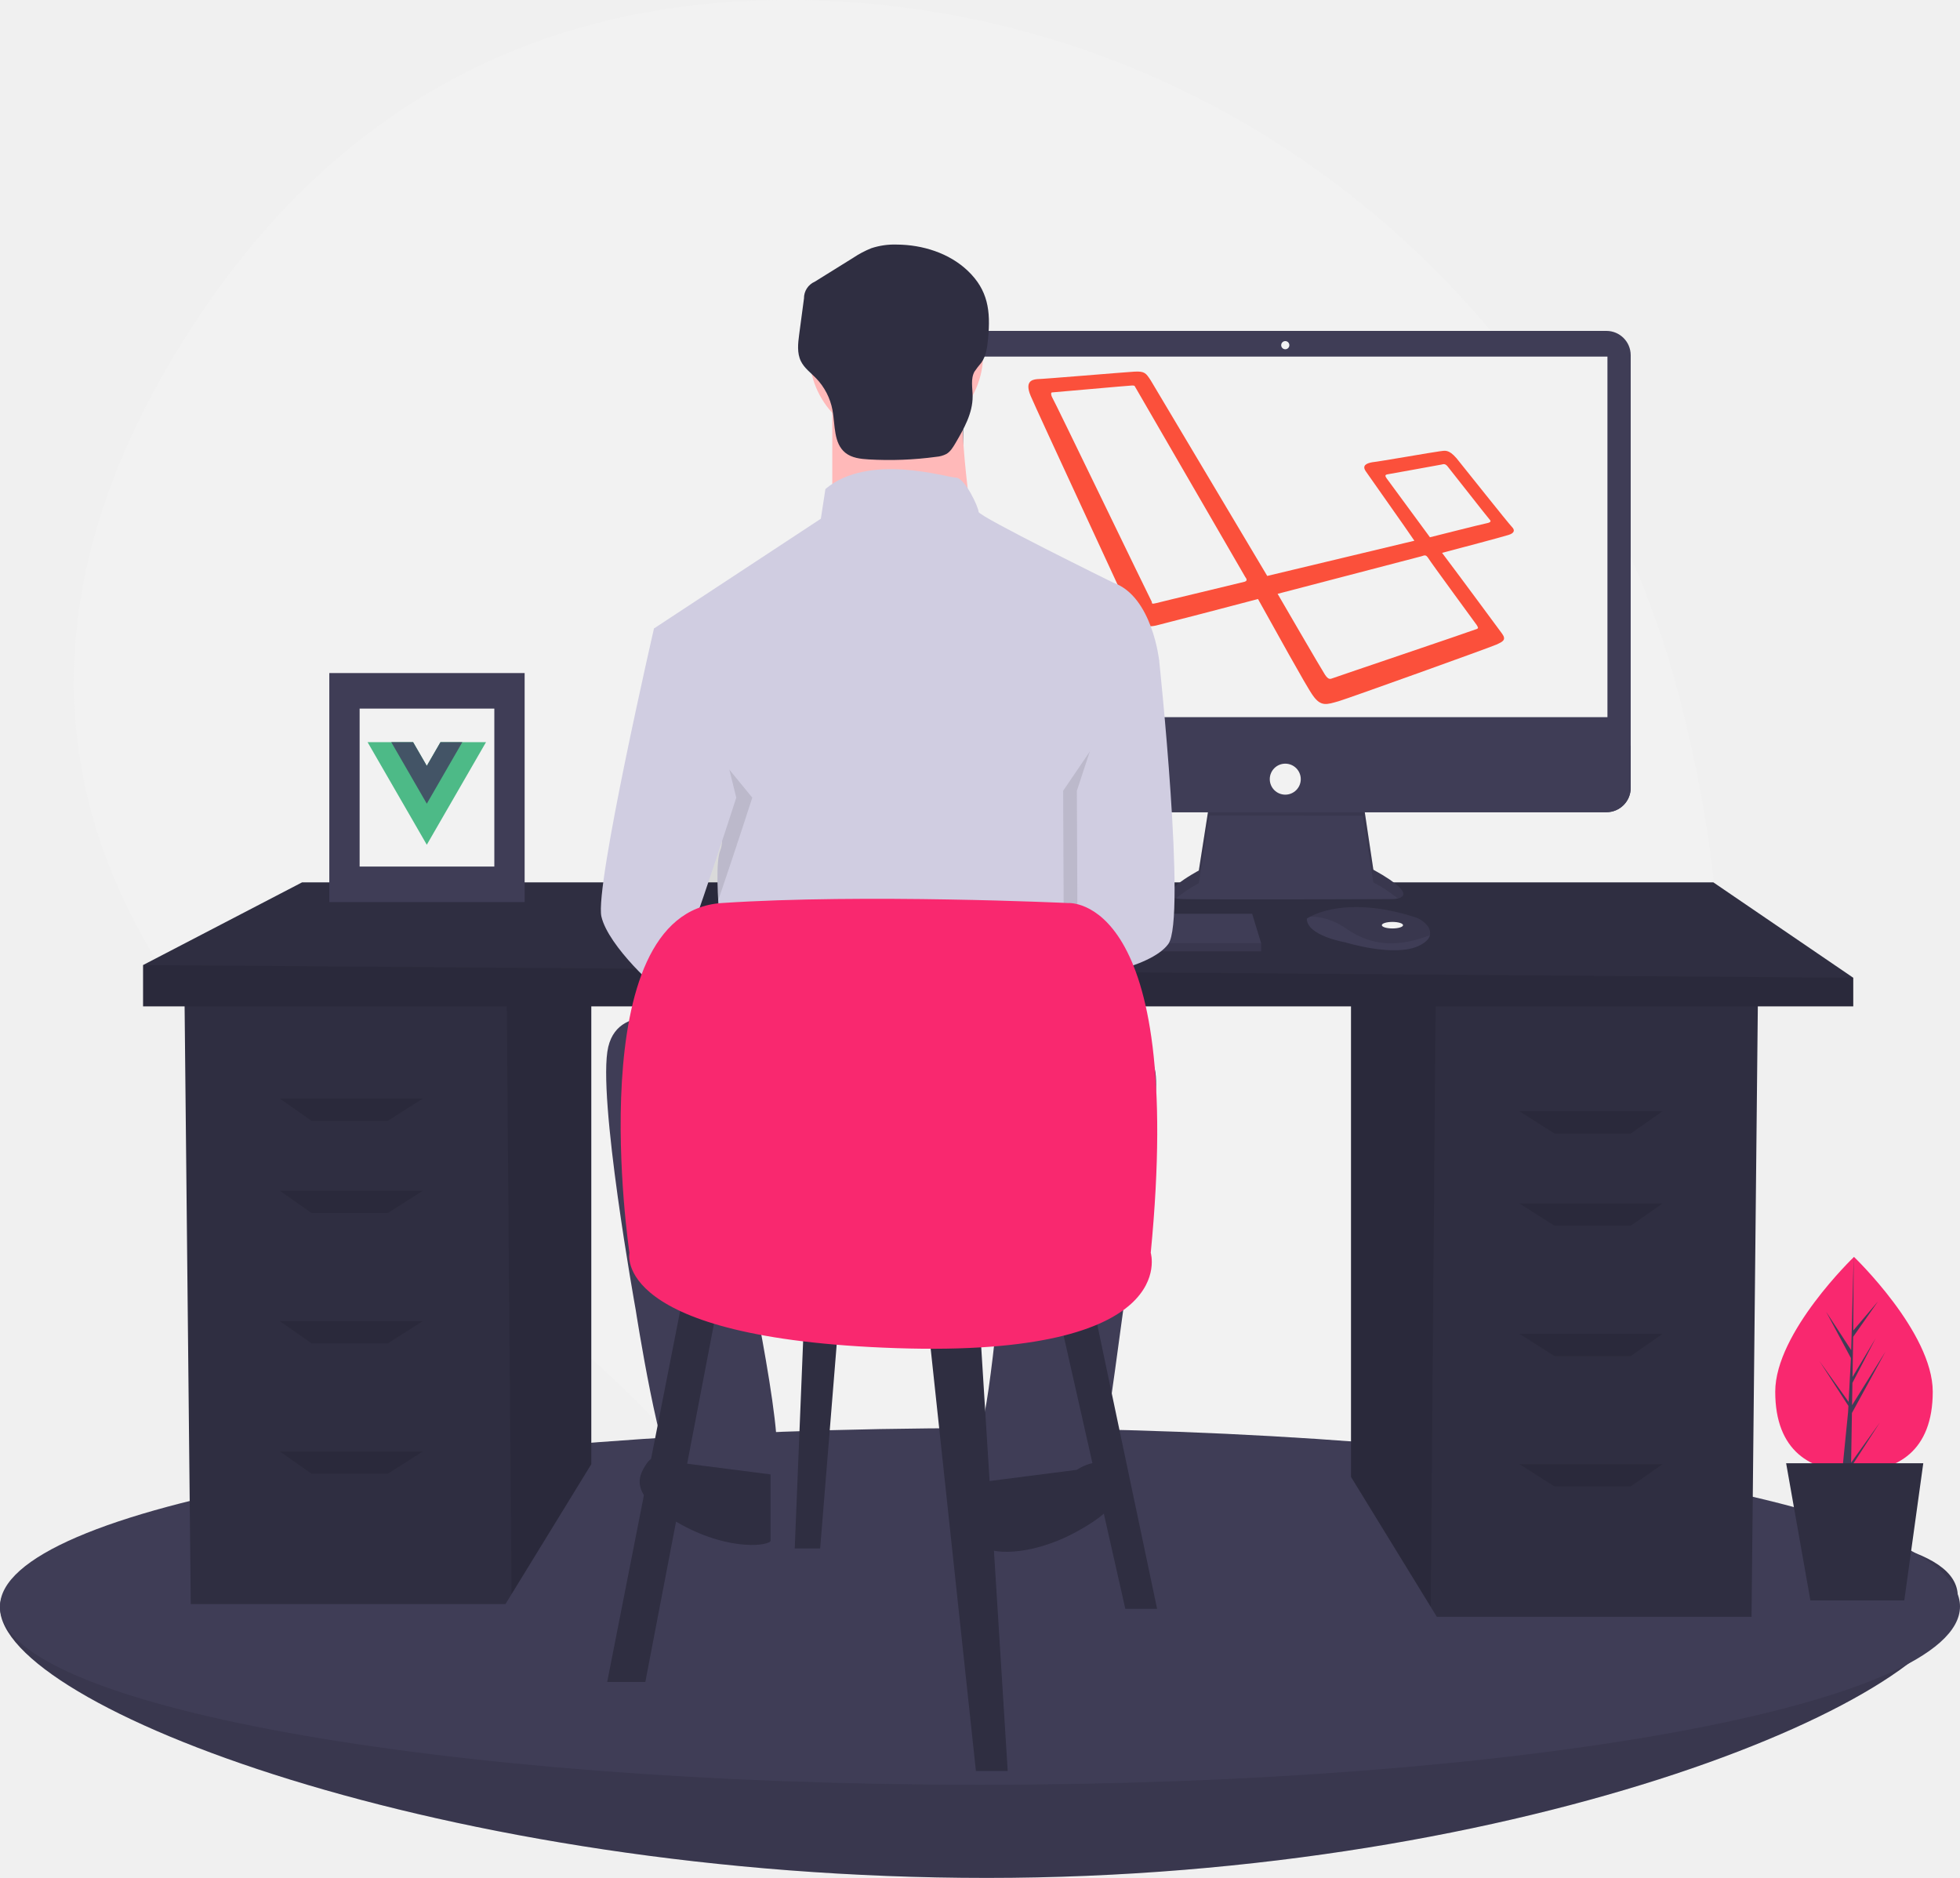
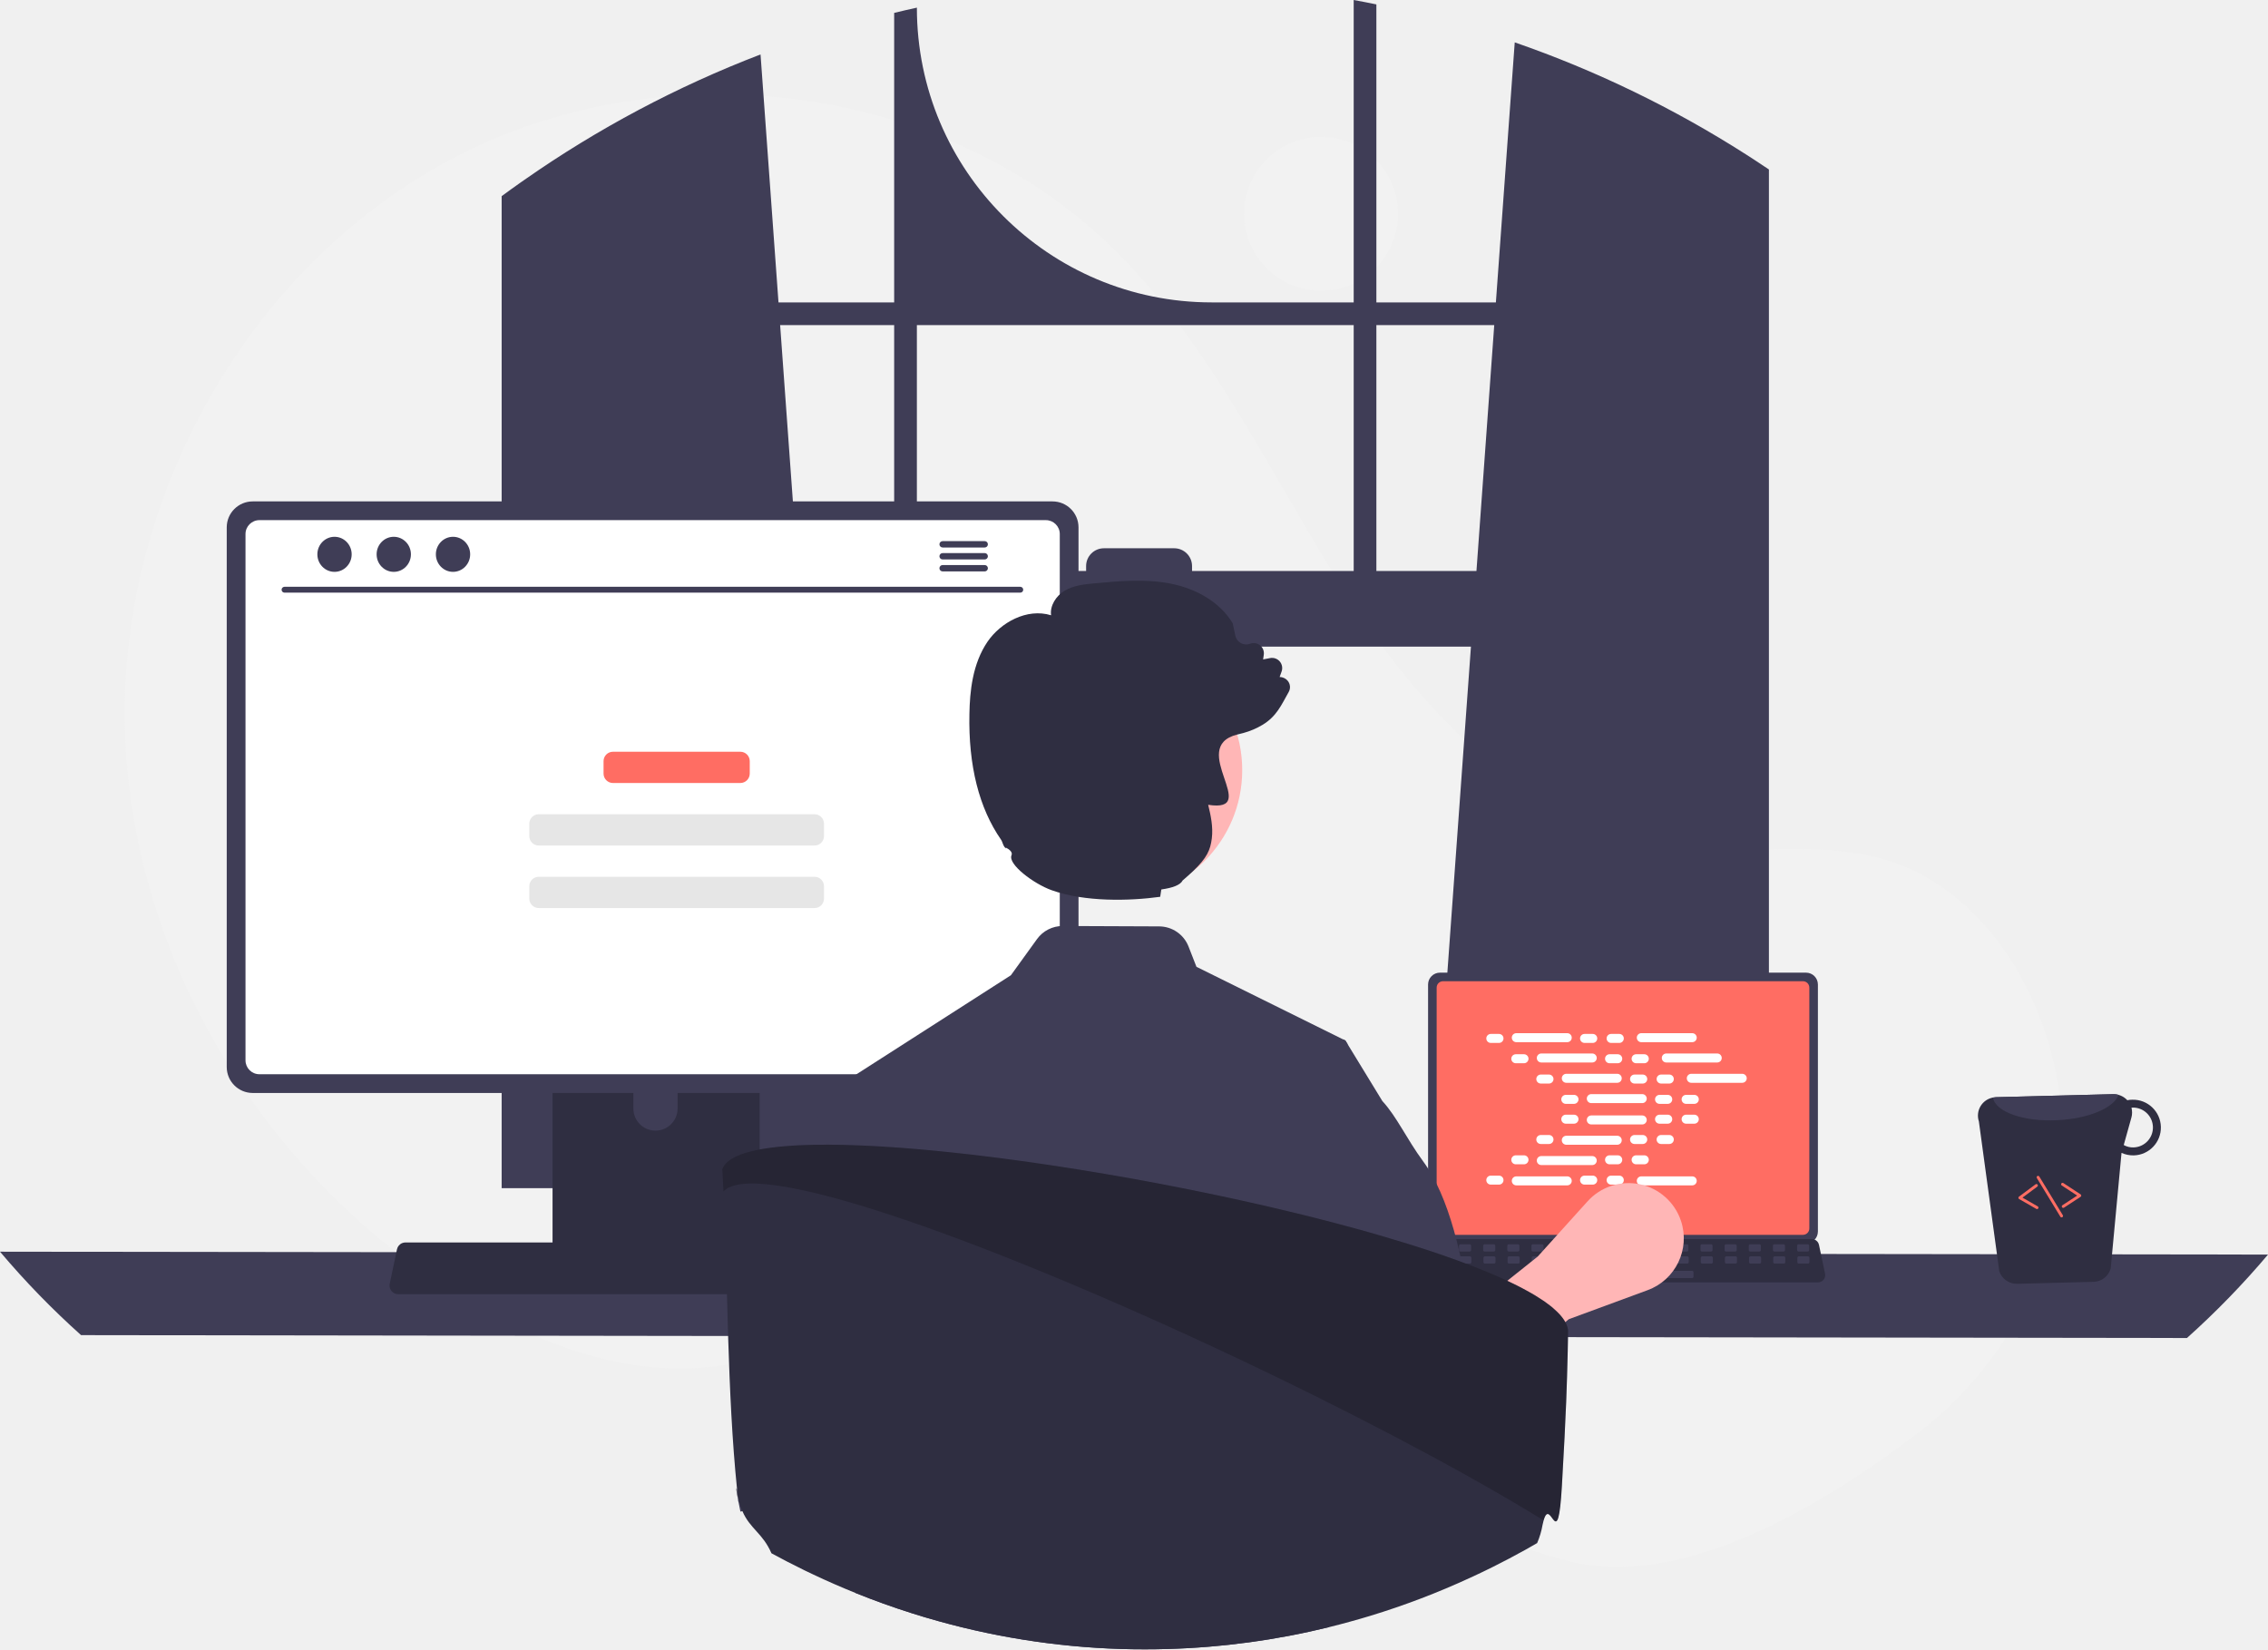
- <svg xmlns="http://www.w3.org/2000/svg" data-name="Layer 1" width="863" height="826.714" viewBox="0 0 863 826.714">
-   <path d="M908.585,346.03C863.668,169.408,708.468,41.912,526.296,36.799,429.988,34.095,328.644,66.036,254.859,177.81c-131.9,199.808,8.106,337.882,105.713,403.492a610.758,610.758,0,0,1,126.241,113.465c65.931,78.238,192.767,175.459,343.823,23.128C940.122,607.486,938.503,463.677,908.585,346.03Z" transform="translate(-168.5 -36.64287)" fill="#f2f2f2" />
-   <path d="M1030.5,739.357c0,43.354-189.189,124-427.5,124s-434.5-75.646-434.5-119,196.189-38,434.5-38S1030.5,696.003,1030.5,739.357Z" transform="translate(-168.5 -36.64287)" fill="#3f3d56" />
-   <path d="M1030.5,739.357c0,43.354-189.189,124-427.5,124s-434.5-75.646-434.5-119,196.189-38,434.5-38S1030.5,696.003,1030.5,739.357Z" transform="translate(-168.5 -36.64287)" opacity="0.1" />
-   <ellipse cx="431.5" cy="707.214" rx="431.5" ry="78.5" fill="#3f3d56" />
-   <polygon points="594.859 440.238 594.859 650.182 629.976 707.413 632.649 711.766 771.212 711.766 774.011 440.238 594.859 440.238" fill="#2f2e41" />
-   <polygon points="594.859 440.238 594.859 650.182 629.976 707.413 632.131 440.238 594.859 440.238" opacity="0.1" />
-   <polygon points="260.348 434.639 260.348 644.583 225.231 701.814 222.558 706.167 83.994 706.167 81.195 434.639 260.348 434.639" fill="#2f2e41" />
-   <polygon points="260.348 434.639 260.348 644.583 225.231 701.814 223.075 434.639 260.348 434.639" opacity="0.1" />
-   <polygon points="816 430.44 816 443.037 63 443.037 63 424.842 132.981 388.452 754.416 388.452 816 430.44" fill="#2f2e41" />
-   <polygon points="816 430.44 816 443.037 63 443.037 63 424.842 816 430.44" opacity="0.1" />
-   <polygon points="170.771 493.424 137.18 493.424 123.184 483.626 186.167 483.626 170.771 493.424" opacity="0.1" />
-   <polygon points="170.771 534.013 137.18 534.013 123.184 524.215 186.167 524.215 170.771 534.013" opacity="0.1" />
-   <polygon points="170.771 591.398 137.18 591.398 123.184 581.6 186.167 581.6 170.771 591.398" opacity="0.1" />
-   <polygon points="170.771 648.782 137.18 648.782 123.184 638.985 186.167 638.985 170.771 648.782" opacity="0.1" />
-   <polygon points="684.435 499.022 718.026 499.022 732.022 489.225 669.039 489.225 684.435 499.022" opacity="0.1" />
-   <polygon points="684.435 539.611 718.026 539.611 732.022 529.814 669.039 529.814 684.435 539.611" opacity="0.1" />
-   <polygon points="684.435 596.996 718.026 596.996 732.022 587.199 669.039 587.199 684.435 596.996" opacity="0.1" />
-   <polygon points="684.435 654.381 718.026 654.381 732.022 644.583 669.039 644.583 684.435 654.381" opacity="0.1" />
-   <path d="M701.016,390.069,696.347,419.877s-22.984,12.21-6.823,12.569,92.296,0,92.296,0,14.724,0-8.619-12.929l-4.669-31.244Z" transform="translate(-168.5 -36.64287)" fill="#3f3d56" />
-   <path d="M686.273,432.123a63.569,63.569,0,0,1,10.074-6.669l4.669-29.808,67.516.064,4.669,29.385a61.304,61.304,0,0,1,10.788,7.099c2.998-.684,6.274-3.226-10.788-12.676l-4.669-31.244-67.516,1.796L696.347,419.877S677.034,430.139,686.273,432.123Z" transform="translate(-168.5 -36.64287)" opacity="0.1" />
-   <rect x="413.824" y="145.672" width="304.18" height="211.885" rx="10.695" fill="#3f3d56" />
-   <rect x="424.059" y="156.984" width="283.71" height="158.734" fill="#f2f2f2" />
-   <circle cx="565.914" cy="151.957" r="1.796" fill="#f2f2f2" />
-   <path d="M886.505,364.931v18.574a10.693,10.693,0,0,1-10.695,10.695H593.019a10.693,10.693,0,0,1-10.695-10.695v-18.574Z" transform="translate(-168.5 -36.64287)" fill="#3f3d56" />
-   <circle cx="565.914" cy="343.012" r="6.823" fill="#f2f2f2" />
-   <polygon points="555.281 415.196 555.281 418.788 362.071 418.788 362.071 415.915 362.337 415.196 367.099 402.268 551.331 402.268 555.281 415.196" fill="#3f3d56" />
-   <path d="M798.135,448.323c-.352,1.505-1.681,3.092-4.683,4.593-10.774,5.387-32.681-1.437-32.681-1.437s-16.879-2.873-16.879-10.415a13.468,13.468,0,0,1,1.48-.88c4.53-2.396,19.548-8.31,46.178.25a11.106,11.106,0,0,1,5.062,3.317A5.296,5.296,0,0,1,798.135,448.323Z" transform="translate(-168.5 -36.64287)" fill="#3f3d56" />
-   <path d="M798.135,448.323c-13.187,5.053-24.941,5.43-37.004-2.948-6.084-4.223-11.611-5.268-15.758-5.189,4.53-2.396,19.548-8.31,46.178.25a11.106,11.106,0,0,1,5.062,3.317A5.296,5.296,0,0,1,798.135,448.323Z" transform="translate(-168.5 -36.64287)" opacity="0.1" />
-   <ellipse cx="613.101" cy="407.296" rx="4.669" ry="1.437" fill="#f2f2f2" />
-   <polygon points="555.281 415.196 555.281 418.788 362.071 418.788 362.071 415.915 362.337 415.196 555.281 415.196" opacity="0.1" />
-   <path d="M834.194,268.594c-1.524-1.524-21.087-26.169-24.39-30.234-3.557-4.065-5.081-3.303-7.368-3.049s-26.931,4.573-29.725,4.827c-2.795.508-4.573,1.524-2.795,4.065,1.524,2.287,17.784,25.152,21.341,30.488l-64.786,15.498-51.321-86.128c-2.033-3.049-2.541-4.065-7.114-3.811s-40.396,3.303-42.937,3.303c-2.541.254-5.335,1.27-2.795,7.368s43.191,93.496,44.207,96.036,4.065,6.606,10.925,5.081c7.114-1.778,31.504-8.13,44.969-11.687,7.114,12.703,21.341,38.618,24.136,42.429,3.557,5.081,6.098,4.065,11.433,2.541,4.319-1.27,66.565-23.628,69.359-24.898s4.573-2.033,2.541-4.827c-1.524-2.033-17.784-24.136-26.423-35.569,5.843-1.524,26.931-7.114,29.217-7.876,2.541-.762,3.049-2.033,1.524-3.557ZM716.562,292.73c-.762.254-37.093,8.892-38.872,9.4-2.033.508-2.033.254-2.033-.508-.508-.762-43.191-89.176-43.953-90.193-.508-1.016-.508-2.033,0-2.033s34.299-3.049,35.315-3.049c1.27,0,1.016.254,1.524,1.016,0,0,47.51,82.063,48.272,83.333,1.016,1.27.508,1.778-.254,2.033Zm102.134,19.055c.508,1.016,1.27,1.524-.762,2.033-1.778.762-61.229,20.833-62.5,21.341s-2.033.762-3.557-1.524-20.833-35.569-20.833-35.569l63.262-16.514c1.524-.508,2.033-.762,3.049.762,1.016,1.778,20.833,28.709,21.341,29.471Zm4.065-44.715c-1.524.254-24.644,6.098-24.644,6.098l-19.055-25.915c-.508-.762-1.016-1.524.254-1.778s22.866-4.065,23.882-4.319,1.778-.508,3.049,1.27c1.27,1.524,17.53,22.358,18.293,23.12s-.254,1.27-1.778,1.524Z" transform="translate(-168.5 -36.64287)" fill="#fb503b" />
-   <circle cx="394.639" cy="155.895" r="38.247" fill="#ffb9b9" />
-   <path d="M534.957,211.661v60.389h62.402s-8.052-50.325-4.026-65.422Z" transform="translate(-168.5 -36.64287)" fill="#ffb9b9" />
-   <path d="M658.756,293.187s-59.383-29.188-59.383-31.201-6.039-15.097-10.065-15.097-38.247-11.071-57.37,5.032l-2.013,13.084-73.474,48.312,20.13,73.474s13.084,14.091,9.058,24.156,3.019,61.396,3.019,61.396l158.019-5.032V398.868s5.032-16.104,8.052-21.136,0-20.13,0-20.13l24.156-30.195S675.866,299.225,658.756,293.187Z" transform="translate(-168.5 -36.64287)" fill="#d0cde1" />
-   <path d="M458.967,337.975l4.529-24.659S437.328,427.05,440.347,440.134s25.162,33.214,28.182,34.221,31.201-86.558,31.201-86.558Z" transform="translate(-168.5 -36.64287)" opacity="0.1" />
-   <path d="M473.561,310.297l-17.11,3.019S430.282,427.05,433.302,440.134s25.162,33.214,28.182,34.221,31.201-86.558,31.201-86.558Z" transform="translate(-168.5 -36.64287)" fill="#d0cde1" />
-   <path d="M664.291,344.014l8.555-16.607s12.078,113.734,4.026,124.805-39.903,15.214-39.903,15.214l-.357-82.649Z" transform="translate(-168.5 -36.64287)" opacity="0.1" />
-   <path d="M665.801,314.323l13.084,13.084s12.078,113.734,4.026,124.805-39.903,15.214-39.903,15.214l-.357-82.649Z" transform="translate(-168.5 -36.64287)" fill="#d0cde1" />
-   <path d="M470.542,487.439s-29.188-11.071-34.221,10.065S448.399,613.251,448.399,613.251s11.071,71.461,18.117,73.474,38.247,3.019,43.279-6.039-15.097-101.656-15.097-101.656l116.753-2.013s-7.045,80.519-11.071,87.565-4.026,31.201,0,31.201,48.312-2.013,51.331-8.052,20.13-141.915,20.13-141.915,14.091-47.305-2.013-44.286S470.542,487.439,470.542,487.439Z" transform="translate(-168.5 -36.64287)" fill="#3f3d56" />
-   <path d="M642.652,683.705s10.065-7.045,15.097,0,7.045,15.097-15.097,27.175-39.253,9.058-39.253,7.045V688.738Z" transform="translate(-168.5 -36.64287)" fill="#2f2e41" />
-   <path d="M468.529,680.686s-10.065-7.045-15.097,0S446.386,695.783,468.529,707.861s39.253,9.058,39.253,7.045V685.718Z" transform="translate(-168.5 -36.64287)" fill="#2f2e41" />
-   <path d="M563.387,144.312a32.348,32.348,0,0,0-11.234,1.601,43.428,43.428,0,0,0-8.003,4.234L527.265,160.648a7.908,7.908,0,0,0-4.766,7.37l-2.11,15.802c-.532,3.988-1.023,8.252.762,11.858,1.49,3.009,4.331,5.069,6.668,7.48a27.456,27.456,0,0,1,7.236,14.061c1.208,6.598.435,14.543,5.656,18.753,2.827,2.28,6.68,2.711,10.306,2.923a153.786,153.786,0,0,0,29.701-1.143,11.819,11.819,0,0,0,4.487-1.257c1.775-1.05,2.892-2.903,3.937-4.681,3.771-6.42,7.657-13.249,7.616-20.694-.02-3.683-.963-7.639.806-10.87a42.497,42.497,0,0,1,3.038-3.945c2.19-3.077,2.616-7.03,2.973-10.79,1.14-12.009-.052-21.147-8.902-29.606C586.41,148.011,574.654,144.385,563.387,144.312Z" transform="translate(-168.5 -36.64287)" fill="#2f2e41" />
-   <polygon points="300.937 569.703 267.346 740.458 284.141 740.458 316.333 572.503 300.937 569.703" fill="#2f2e41" />
-   <polygon points="408.708 583.7 429.703 779.648 443.699 779.648 431.102 578.101 408.708 583.7" fill="#2f2e41" />
-   <polygon points="466.093 578.101 495.485 708.267 509.481 708.267 481.489 575.302 466.093 578.101" fill="#2f2e41" />
-   <polygon points="354.123 578.101 349.924 681.674 361.121 681.674 369.519 578.101 354.123 578.101" fill="#2f2e41" />
-   <path d="M445.643,588.151s-22.394-149.76,40.589-153.959,152.559,0,152.559,0,51.786-4.199,36.39,153.959c0,0,13.996,46.188-111.97,41.989S445.643,588.151,445.643,588.151Z" transform="translate(-168.5 -36.64287)" fill="#f9286f" />
-   <path d="M1019.5,649.308c0,26.115-15.525,35.234-34.676,35.234s-34.676-9.118-34.676-35.234,34.676-59.338,34.676-59.338S1019.5,623.193,1019.5,649.308Z" transform="translate(-168.5 -36.64287)" fill="#f9286f" />
-   <polygon points="815.416 622.048 830.195 595.009 815.471 618.619 815.631 608.792 825.817 589.229 815.673 606.191 815.96 588.516 826.868 572.942 816.005 585.737 816.185 553.327 815.106 594.394 804.06 577.487 814.972 597.859 813.939 617.599 813.908 617.075 801.123 599.212 813.869 618.926 813.74 621.395 813.717 621.432 813.728 621.635 811.106 647.977 814.609 647.977 815.029 645.849 827.744 626.182 815.06 643.904 815.416 622.048" fill="#3f3d56" />
-   <polygon points="838.47 704.549 797.129 704.549 786.445 644.163 846.831 644.163 838.47 704.549" fill="#2f2e41" />
-   <rect x="145" y="296.3" width="86" height="100.828" fill="#3f3d56" />
-   <rect x="158.345" y="311.946" width="59.31" height="69.536" fill="#f2f2f2" />
-   <path d="M362.444,363.357l-6.023,10.431-6.023-10.431H330.343l26.079,45.17L382.5,363.357Z" transform="translate(-168.5 -36.64287)" fill="#4dba87" />
-   <path d="M362.444,363.357l-6.023,10.431-6.023-10.431H340.774l15.647,27.101,15.647-27.101Z" transform="translate(-168.5 -36.64287)" fill="#435466" />
+ <svg xmlns="http://www.w3.org/2000/svg" data-name="Layer 1" width="786.82" height="572.258" viewBox="0 0 786.82 572.258">
+   <circle cx="458.321" cy="74.182" r="26.701" fill="#f2f2f2" />
+   <path d="M872.038,661.023c39.688-30.229,58.644-81.025,46.776-129.482q-.442-1.806-.934-3.604c-7.867-28.763-27.332-56.101-55.7-65.291-23.82-7.717-49.82-1.783-74.669-4.851-48.781-6.024-86.601-45.494-113.211-86.819-26.611-41.325-47.062-87.583-82.422-121.724-58.285-56.275-153.362-68.391-225.627-31.76C293.987,254.121,247.955,335.391,249.918,416.386c1.963,80.995,50.046,158.432,119.875,199.517,25.652,15.093,55.321,25.785,84.848,22.044,25.62-3.246,48.899-17.013,74.399-21.1,40.091-6.426,79.927,11.701,114.603,32.824,34.676,21.123,68.17,46.16,107.574,55.952C789.478,715.131,836.881,687.801,872.038,661.023Z" transform="translate(-206.59 -163.8711)" fill="#f2f2f2" />
+   <path d="M815.016,219.191c-.87-.58-1.75-1.13-2.62-1.69a380.24,380.24,0,0,0-80.31-38.93l-6.54,90.22h-41.46v-103.39c-2.61-.54-5.24-1.05-7.87-1.53v104.92H626.946A102.27,102.27,0,0,1,524.676,166.521v-0c-2.64.57-5.26,1.18-7.88,1.83v100.44h-40.13l-6.23-86.03a380.858,380.858,0,0,0-81.94,43.53c-.44.3-.88.61-1.31.91-2.21,1.55-4.39,3.13-6.56,4.73v344.19h118.27l-2.09-28.95-11.5-158.95h231.59l-11.5,158.95-2.09,28.95h116.96v-353.45Q817.656,220.901,815.016,219.191Zm-298.22,142.78h-33.39l-6.17-85.3h39.56Zm159.42,0h-56.08v-1.69a6.18,6.18,0,0,0-6.19-6.18h-24.38a6.178,6.178,0,0,0-6.18,6.18v1.69h-58.71v-85.3h151.54Zm7.87,0v-85.3h40.89l-6.17,85.3Z" transform="translate(-206.59 -163.8711)" fill="#3f3d56" />
+   <path d="M206.59,598.162a289.003,289.003,0,0,0,28.12,28.95l730.58,1a289.003,289.003,0,0,0,28.12-28.95Z" transform="translate(-206.59 -163.8711)" fill="#3f3d56" />
+   <path d="M702.02,505.462v85.704a4.122,4.122,0,0,0,4.119,4.119H833.143a4.122,4.122,0,0,0,4.119-4.119v-85.704a4.124,4.124,0,0,0-4.119-4.115H706.139A4.124,4.124,0,0,0,702.02,505.462Z" transform="translate(-206.59 -163.8711)" fill="#3f3d56" />
+   <path d="M704.999,506.529V590.109a2.205,2.205,0,0,0,2.201,2.201H832.086a2.205,2.205,0,0,0,2.201-2.201V506.529a2.206,2.206,0,0,0-2.201-2.206H707.201A2.206,2.206,0,0,0,704.999,506.529Z" transform="translate(-206.59 -163.8711)" fill="#ff6d63" />
+   <path d="M699.364,607.881a2.47,2.47,0,0,0,1.943.93H837.299a2.502,2.502,0,0,0,2.446-3.016l-2.111-10.027a2.507,2.507,0,0,0-1.558-1.818,2.425,2.425,0,0,0-.888-.168H703.41a2.424,2.424,0,0,0-.888.168,2.507,2.507,0,0,0-1.558,1.818l-2.111,10.027A2.501,2.501,0,0,0,699.364,607.881Z" transform="translate(-206.59 -163.8711)" fill="#2f2e41" />
+   <rect x="830.034" y="595.588" width="4.188" height="2.513" rx="0.488" transform="translate(1457.666 1029.819) rotate(-180)" fill="#3f3d56" />
+   <rect x="821.657" y="595.588" width="4.188" height="2.513" rx="0.488" transform="translate(1440.912 1029.819) rotate(-180)" fill="#3f3d56" />
+   <rect x="813.28" y="595.588" width="4.188" height="2.513" rx="0.488" transform="translate(1424.158 1029.819) rotate(-180)" fill="#3f3d56" />
+   <rect x="804.903" y="595.588" width="4.188" height="2.513" rx="0.488" transform="translate(1407.404 1029.819) rotate(-180)" fill="#3f3d56" />
+   <rect x="796.526" y="595.588" width="4.188" height="2.513" rx="0.488" transform="translate(1390.65 1029.819) rotate(-180)" fill="#3f3d56" />
+   <rect x="788.149" y="595.588" width="4.188" height="2.513" rx="0.488" transform="translate(1373.896 1029.819) rotate(-180)" fill="#3f3d56" />
+   <rect x="779.772" y="595.588" width="4.188" height="2.513" rx="0.488" transform="translate(1357.142 1029.819) rotate(-180)" fill="#3f3d56" />
+   <rect x="771.395" y="595.588" width="4.188" height="2.513" rx="0.488" transform="translate(1340.388 1029.819) rotate(-180)" fill="#3f3d56" />
+   <rect x="763.018" y="595.588" width="4.188" height="2.513" rx="0.488" transform="translate(1323.634 1029.819) rotate(-180)" fill="#3f3d56" />
+   <rect x="754.641" y="595.588" width="4.188" height="2.513" rx="0.488" transform="translate(1306.88 1029.819) rotate(-180)" fill="#3f3d56" />
+   <rect x="746.264" y="595.588" width="4.188" height="2.513" rx="0.488" transform="translate(1290.126 1029.819) rotate(-180)" fill="#3f3d56" />
+   <rect x="737.887" y="595.588" width="4.188" height="2.513" rx="0.488" transform="translate(1273.372 1029.819) rotate(-180)" fill="#3f3d56" />
+   <rect x="729.51" y="595.588" width="4.188" height="2.513" rx="0.488" transform="translate(1256.618 1029.819) rotate(-180)" fill="#3f3d56" />
+   <rect x="721.133" y="595.588" width="4.188" height="2.513" rx="0.488" transform="translate(1239.865 1029.819) rotate(-180)" fill="#3f3d56" />
+   <rect x="712.756" y="595.588" width="4.188" height="2.513" rx="0.488" transform="translate(1223.111 1029.819) rotate(-180)" fill="#3f3d56" />
+   <rect x="704.379" y="595.588" width="4.188" height="2.513" rx="0.488" transform="translate(1206.357 1029.819) rotate(-180)" fill="#3f3d56" />
+   <rect x="830.133" y="599.777" width="4.188" height="2.513" rx="0.488" transform="translate(1457.864 1038.196) rotate(-180)" fill="#3f3d56" />
+   <rect x="821.756" y="599.777" width="4.188" height="2.513" rx="0.488" transform="translate(1441.11 1038.196) rotate(-180)" fill="#3f3d56" />
+   <rect x="813.379" y="599.777" width="4.188" height="2.513" rx="0.488" transform="translate(1424.356 1038.196) rotate(-180)" fill="#3f3d56" />
+   <rect x="805.002" y="599.777" width="4.188" height="2.513" rx="0.488" transform="translate(1407.602 1038.196) rotate(-180)" fill="#3f3d56" />
+   <rect x="796.625" y="599.777" width="4.188" height="2.513" rx="0.488" transform="translate(1390.848 1038.196) rotate(-180)" fill="#3f3d56" />
+   <rect x="788.248" y="599.777" width="4.188" height="2.513" rx="0.488" transform="translate(1374.094 1038.196) rotate(-180)" fill="#3f3d56" />
+   <rect x="779.871" y="599.777" width="4.188" height="2.513" rx="0.488" transform="translate(1357.34 1038.196) rotate(-180)" fill="#3f3d56" />
+   <rect x="771.494" y="599.777" width="4.188" height="2.513" rx="0.488" transform="translate(1340.586 1038.196) rotate(-180)" fill="#3f3d56" />
+   <rect x="763.117" y="599.777" width="4.188" height="2.513" rx="0.488" transform="translate(1323.832 1038.196) rotate(-180)" fill="#3f3d56" />
+   <rect x="754.74" y="599.777" width="4.188" height="2.513" rx="0.488" transform="translate(1307.078 1038.196) rotate(-180)" fill="#3f3d56" />
+   <rect x="746.363" y="599.777" width="4.188" height="2.513" rx="0.488" transform="translate(1290.324 1038.196) rotate(-180)" fill="#3f3d56" />
+   <rect x="737.986" y="599.777" width="4.188" height="2.513" rx="0.488" transform="translate(1273.57 1038.196) rotate(-180)" fill="#3f3d56" />
+   <rect x="729.609" y="599.777" width="4.188" height="2.513" rx="0.488" transform="translate(1256.816 1038.196) rotate(-180)" fill="#3f3d56" />
+   <rect x="721.232" y="599.777" width="4.188" height="2.513" rx="0.488" transform="translate(1240.062 1038.196) rotate(-180)" fill="#3f3d56" />
+   <rect x="712.855" y="599.777" width="4.188" height="2.513" rx="0.488" transform="translate(1223.309 1038.196) rotate(-180)" fill="#3f3d56" />
+   <rect x="704.478" y="599.777" width="4.188" height="2.513" rx="0.488" transform="translate(1206.555 1038.196) rotate(-180)" fill="#3f3d56" />
+   <rect x="760.604" y="604.803" width="33.508" height="2.513" rx="0.488" transform="translate(1348.126 1048.248) rotate(-180)" fill="#3f3d56" />
+   <rect x="515.631" y="358.737" width="5.966" height="3.122" rx="1.561" fill="#fff" />
+   <rect x="548.154" y="358.737" width="5.966" height="3.122" rx="1.561" fill="#fff" />
+   <rect x="557.369" y="358.737" width="5.966" height="3.122" rx="1.561" fill="#fff" />
+   <rect x="524.477" y="358.477" width="20.796" height="3.122" rx="1.561" fill="#fff" />
+   <rect x="567.841" y="358.477" width="20.796" height="3.122" rx="1.561" fill="#fff" />
+   <rect x="524.304" y="365.784" width="5.966" height="3.122" rx="1.561" fill="#fff" />
+   <rect x="556.827" y="365.784" width="5.966" height="3.122" rx="1.561" fill="#fff" />
+   <rect x="566.042" y="365.784" width="5.966" height="3.122" rx="1.561" fill="#fff" />
+   <rect x="533.15" y="365.523" width="20.796" height="3.122" rx="1.561" fill="#fff" />
+   <rect x="576.514" y="365.523" width="20.796" height="3.122" rx="1.561" fill="#fff" />
+   <rect x="532.977" y="372.83" width="5.966" height="3.122" rx="1.561" fill="#fff" />
+   <rect x="565.5" y="372.83" width="5.966" height="3.122" rx="1.561" fill="#fff" />
+   <rect x="574.715" y="372.83" width="5.966" height="3.122" rx="1.561" fill="#fff" />
+   <rect x="541.823" y="372.57" width="20.796" height="3.122" rx="1.561" fill="#fff" />
+   <rect x="585.187" y="372.57" width="20.796" height="3.122" rx="1.561" fill="#fff" />
+   <rect x="541.649" y="379.877" width="5.966" height="3.122" rx="1.561" fill="#fff" />
+   <rect x="574.172" y="379.877" width="5.966" height="3.122" rx="1.561" fill="#fff" />
+   <rect x="583.387" y="379.877" width="5.966" height="3.122" rx="1.561" fill="#fff" />
+   <rect x="550.496" y="379.617" width="20.796" height="3.122" rx="1.561" fill="#fff" />
+   <rect x="548.154" y="407.898" width="5.966" height="3.122" rx="1.561" fill="#fff" />
+   <rect x="557.369" y="407.898" width="5.966" height="3.122" rx="1.561" fill="#fff" />
+   <rect x="567.841" y="408.158" width="20.796" height="3.122" rx="1.561" fill="#fff" />
+   <rect x="515.631" y="407.898" width="5.966" height="3.122" rx="1.561" fill="#fff" />
+   <rect x="524.477" y="408.158" width="20.796" height="3.122" rx="1.561" fill="#fff" />
+   <rect x="524.304" y="400.851" width="5.966" height="3.122" rx="1.561" fill="#fff" />
+   <rect x="556.827" y="400.851" width="5.966" height="3.122" rx="1.561" fill="#fff" />
+   <rect x="566.042" y="400.851" width="5.966" height="3.122" rx="1.561" fill="#fff" />
+   <rect x="533.15" y="401.111" width="20.796" height="3.122" rx="1.561" fill="#fff" />
+   <rect x="532.977" y="393.804" width="5.966" height="3.122" rx="1.561" fill="#fff" />
+   <rect x="565.5" y="393.804" width="5.966" height="3.122" rx="1.561" fill="#fff" />
+   <rect x="574.715" y="393.804" width="5.966" height="3.122" rx="1.561" fill="#fff" />
+   <rect x="541.823" y="394.064" width="20.796" height="3.122" rx="1.561" fill="#fff" />
+   <rect x="541.649" y="386.758" width="5.966" height="3.122" rx="1.561" fill="#fff" />
+   <rect x="574.172" y="386.758" width="5.966" height="3.122" rx="1.561" fill="#fff" />
+   <rect x="583.387" y="386.758" width="5.966" height="3.122" rx="1.561" fill="#fff" />
+   <rect x="550.496" y="387.018" width="20.796" height="3.122" rx="1.561" fill="#fff" />
+   <path d="M711.507,654.353l-13.35-21.102,41.902-33.403,17.295-19.161a19.161,19.161,0,0,1,32.418,6.828h0a19.161,19.161,0,0,1-11.57,23.991l-27.349,10.075Z" transform="translate(-206.59 -163.8711)" fill="#ffb6b6" />
+   <path d="M398.28,501.352v102.56h71.85v-102.56a3.448,3.448,0,0,0-2.43-3.3,3.175,3.175,0,0,0-1.03-.16H401.75A3.463,3.463,0,0,0,398.28,501.352Zm28.04,35.24a7.67,7.67,0,0,1,15.34,0v11.9a7.67,7.67,0,0,1-15.34,0Z" transform="translate(-206.59 -163.8711)" fill="#2f2e41" />
+   <path d="M398.06,600.632v9.89a1.946,1.946,0,0,0,1.93,1.94h68.43a1.94,1.94,0,0,0,1.93-1.94v-9.89Z" transform="translate(-206.59 -163.8711)" fill="#3f3d56" />
+   <path d="M285.25,346.832V534.092a9.007,9.007,0,0,0,9,9h277.5a9.007,9.007,0,0,0,9-9V346.832a9.011,9.011,0,0,0-9-8.99H294.25A9.012,9.012,0,0,0,285.25,346.832Z" transform="translate(-206.59 -163.8711)" fill="#3f3d56" />
+   <path d="M291.76,349.162v182.62a4.818,4.818,0,0,0,4.81,4.81H569.44a4.818,4.818,0,0,0,4.81-4.81v-182.62a4.82,4.82,0,0,0-4.81-4.82H296.57A4.821,4.821,0,0,0,291.76,349.162Z" transform="translate(-206.59 -163.8711)" fill="#fff" />
+   <path d="M342.4,611.792a2.948,2.948,0,0,0,2.32,1.11h162.34a2.987,2.987,0,0,0,2.92-3.6l-2.52-11.97a2.993,2.993,0,0,0-1.86-2.17,2.895,2.895,0,0,0-1.06-.2H347.23a2.894,2.894,0,0,0-1.06.2,2.992,2.992,0,0,0-1.86,2.17l-2.52,11.97A2.985,2.985,0,0,0,342.4,611.792Z" transform="translate(-206.59 -163.8711)" fill="#2f2e41" />
+   <path d="M560.585,369.499H305.261a1.016,1.016,0,0,1,0-2.031H560.585a1.016,1.016,0,0,1,0,2.031Z" transform="translate(-206.59 -163.8711)" fill="#3f3d56" />
+   <ellipse cx="116.051" cy="192.33" rx="5.95" ry="6.083" fill="#3f3d56" />
+   <ellipse cx="136.607" cy="192.33" rx="5.95" ry="6.083" fill="#3f3d56" />
+   <ellipse cx="157.163" cy="192.33" rx="5.95" ry="6.083" fill="#3f3d56" />
+   <path d="M548.206,351.622h-14.6a1.105,1.105,0,0,0,0,2.21h14.6a1.105,1.105,0,0,0,0-2.21Z" transform="translate(-206.59 -163.8711)" fill="#3f3d56" />
+   <path d="M548.206,355.772h-14.6a1.105,1.105,0,0,0,0,2.21h14.6a1.105,1.105,0,0,0,0-2.21Z" transform="translate(-206.59 -163.8711)" fill="#3f3d56" />
+   <path d="M548.206,359.922h-14.6a1.105,1.105,0,0,0,0,2.21h14.6a1.105,1.105,0,0,0,0-2.21Z" transform="translate(-206.59 -163.8711)" fill="#3f3d56" />
+   <path d="M900.186,604.972a6.416,6.416,0,0,0,6.183,4.331l26.492-.682a6.329,6.329,0,0,0,5.981-4.657l3.749-40.087a9.794,9.794,0,0,0,4.238.871,9.661,9.661,0,1,0-.485-19.317,8.184,8.184,0,0,0-1.736.181,6.548,6.548,0,0,0-4.874-2.103l-40.751,1.052a5.853,5.853,0,0,0-1.005.125,6.365,6.365,0,0,0-4.873,8.265Zm43.173-43.817,2.668-9.553a6.506,6.506,0,0,0,.02-3.375c.129-0.0.244-.062.373-.062a6.91,6.91,0,0,1,.324,13.817A6.505,6.505,0,0,1,943.359,561.156Z" transform="translate(-206.59 -163.8711)" fill="#2f2e41" />
+   <path d="M897.978,544.686c.868,4.964,10.629,8.454,22.366,7.847,10.793-.497,19.617-4.287,21.234-8.778a6.025,6.025,0,0,0-1.844-.246l-40.751,1.052A5.853,5.853,0,0,0,897.978,544.686Z" transform="translate(-206.59 -163.8711)" fill="#3f3d56" />
+   <path d="M922.494,582.944a.497.497,0,0,0,.151-.066l5.753-3.766a.499.499,0,0,0,0-.836l-5.98-3.917a.5.5,0,1,0-.548.836l5.341,3.498-5.114,3.348a.5.5,0,0,0,.396.903Z" transform="translate(-206.59 -163.8711)" fill="#ff6d63" />
+   <path d="M913.408,583.363a.5.5,0,0,0,.126-.918l-5.303-3.04,5.126-3.807a.5.5,0,1,0-.596-.802l-5.739,4.263a.5.5,0,0,0,.049.835l5.965,3.42A.5.5,0,0,0,913.408,583.363Z" transform="translate(-206.59 -163.8711)" fill="#ff6d63" />
+   <path d="M921.922,586.244a.482.482,0,0,0,.137-.058.5.5,0,0,0,.168-.687l-8.155-13.408a.5.5,0,0,0-.854.521l8.155,13.408A.5.5,0,0,0,921.922,586.244Z" transform="translate(-206.59 -163.8711)" fill="#ff6d63" />
+   <rect x="209.385" y="260.827" width="50.719" height="10.846" rx="3.264" fill="#ff6d63" />
+   <rect x="183.626" y="282.519" width="102.236" height="10.846" rx="3.264" fill="#e6e6e6" />
+   <rect x="183.626" y="304.21" width="102.236" height="10.846" rx="3.264" fill="#e6e6e6" />
+   <path d="M497.301,540.717l.217.684.011.023,6.525,19.838,7.506,22.861,14.123,42.961.137,6.673v.023l1.049,53.684-2.909,7.278,3.274,11.932s-1.506-18.037-9.582-7.679c-4.574,5.886-9.925,11.91-14.317,17.556q9.6,3.884,19.507,7.027c1.426.456,2.863.89,4.301,1.323q.462.137.924.274a266.863,266.863,0,0,0,67.351,10.826c1.186.034,2.35.057,3.479.08.399.011.787.023,1.175.023,1.278.011,2.544.023,3.822.023q3.867,0,7.7-.114a266.853,266.853,0,0,0,56.091-7.586c-.125-7.586-.468-16.45-.958-25.918-.228-4.643-5.35-9.674-5.658-14.533-.217-3.65,4.381-7.084,4.141-10.792-1.551-22.827-3.491-14.064-4.928-30.229q-.222-2.379-.411-4.552c-.924-10.381-1.563-16.872-1.563-16.872l6.137-38.683,9.639-60.734-.742-1.221-.833-.411-50.844-25.165-2.761-7.073a10.979,10.979,0,0,0-10.141-6.947l-33.493-.137a10.931,10.931,0,0,0-8.909,4.529l-9.069,12.56Z" transform="translate(-206.59 -163.8711)" fill="#3f3d56" />
+   <path d="M533.407,617.525,525.82,633.758l-5.179,11.088-8.909,46.646-4.46,4.734L503.45,679.467l-39.998,8.881c-1.312-7.29-.351.247-1.161-7.75.228-.228.468-.456.707-.685.639-.593,1.175-1.152,1.164-1.688-.456-27.584.913-74.526,12.343-102.966a60.053,60.053,0,0,1,7.027-13.107c.228-.308.445-.616.662-.924,5.27-7.381,8.601-14.647,13.324-19.815v-.011a.53.53,0,0,0,.08-.08.157.157,0,0,0,.046-.034l32.443-17.203,1.392,39.105.992,28.109Z" transform="translate(-206.59 -163.8711)" fill="#3f3d56" />
+   <path d="M650.391,622.135l9.476,20.275,3.307,7.061,8.907,46.642,4.446,4.723,3.83-16.755,1.8-.369,32.459-6.722,9.461,30.046a17.984,17.984,0,0,0-3.261-22.506c-.646-.585-1.184-1.154-1.169-1.692.538-32.443-1.446-91.684-19.367-116.066-5.692-7.738-9.107-15.445-14.076-20.829-.015-.015-.015-.031-.031-.031L674.081,526.114l-.738-1.215-.831-.415Z" transform="translate(-206.59 -163.8711)" fill="#3f3d56" />
+   <circle id="a657ec4b-47ce-4d2a-9c58-81a811696ca9" data-name="Ellipse 5" cx="386.397" cy="267.201" r="44.558" fill="#ffb6b6" />
+   <path d="M653.212,399.948a3.759,3.759,0,0,0-2.69-1.19l.67-1.86a3.528,3.528,0,0,0-3.96-4.7l-2.44.47.23-1.63a3.534,3.534,0,0,0-4.73-3.82,3.766,3.766,0,0,1-3.24-.23,3.846,3.846,0,0,1-1.92-2.61l-.85-4.1-.09-.22c-4.14-6.9-12.1-11.92-21.84-13.76-8.67-1.65-17.56-.81-26.13-.02-3.4.32-7.24.68-10.44,2.64-2.72,1.68-5.02,5.04-4.55,8.43-8.45-2.59-17.51,2.58-22,9.1-5.32,7.76-6.19,17.48-6.33,25.08-.38,17.98,3.33,32.69,11,43.73.56.8.7,2.47,1.81,3.03l-.23-.37c1.24.62,2.5,1.62,2.03,2.69-1.35,3.08,7.62,9.89,13.94,12.14,11.53,4.11,26.86,3.76,37.64,2.28l.38-2.55c3.89-.53,6.63-1.54,7.4-3.12,1.36-1.16,2.52-2.2,3.53-3.16l.01-.01c.02-.02.06-.05.08-.07,4.87-4.67,6-7.33,6.51-11.38.49-3.97-.38-8-1.27-11.63,18.74,2.9-7.38-19.96,10.08-24.38a5.434,5.434,0,0,1,.61-.15c.51-.12,1.02-.24,1.51-.38a26.448,26.448,0,0,0,6.72-2.87c4.88-2.97,6.49-6.91,9.01-11.35A3.427,3.427,0,0,0,653.212,399.948Z" transform="translate(-206.59 -163.8711)" fill="#2f2e41" />
+   <path d="M750.582,625.308c-.01,1.75-.03,4.2-.11,7.23q-.015.63-.03,1.29c-.13,5.57-.26,10.24-.47,15.43-.01.36-.02.71-.04,1.07-.28,7.24-.72,15.67-1.48,29.02-1.41,24.66-3.87,3.39-6.34,12.04-.12.43-.25.94-.37,1.54a27.916,27.916,0,0,1-1.88,6.33c-1.31.78-2.66,1.53-3.99,2.28-3.79,2.11-7.64,4.14-11.52,6.07-2.18,1.08-4.37,2.14-6.57,3.16-.35.16-.69.32-1.03.47a270.887,270.887,0,0,1-34.75,13.26c-2.32.7-4.63,1.38-6.97,2.01-2.44.68-4.88,1.32-7.35,1.92a266.893,266.893,0,0,1-56.09,7.59c-2.55.08-5.12.11-7.7.11-1.28,0-2.54-.01-3.82-.02-.39,0-.78-.01-1.17-.02-1.13-.03-2.3-.05-3.48-.08a266.663,266.663,0,0,1-67.35-10.83l-.93-.27c-1.44-.44-2.87-.87-4.3-1.33q-9.9-3.135-19.51-7.02-7.335-2.955-14.5-6.34a.339.339,0,0,1-.12-.06c-1-.46-2.01-.94-3.01-1.43-.13-.07-.27-.14-.41-.21q-5.595-2.73-11.07-5.72c-3.07-7.05-7.39-8.4-10.07-14.6a25.874,25.874,0,0,1-1.68-5.74c0-.02-.01-.04-.01-.07.28,3.72-1.19-6.6-.01-.04-.01-.12-.02-.25-.03-.4-.03-.36-.07-.8-.13-1.35-3.43-33.49-3.21-71.79-4.7-103.35q-.15-3.06-.31-5.86c-.03-.62-.07-1.23-.11-1.83.07-.18.15-.37.24-.55a1.002,1.002,0,0,1,.07-.15,1.623,1.623,0,0,1,.1-.18c.02-.03.05-.07.07-.1a.917.917,0,0,1,.05-.1c.09-.14.19-.29.3-.43.05-.06.09-.11.14-.16a.808.808,0,0,1,.12-.14.637.637,0,0,1,.11-.13c.04-.04.08-.09.13-.14a.302.302,0,0,1,.08-.08,2.033,2.033,0,0,1,.26-.25,9.624,9.624,0,0,1,1.14-.9c.14-.09.29-.18.43-.28a19.135,19.135,0,0,1,3.17-1.52c.38-.14.76-.27,1.17-.41.15-.04.29-.09.44-.14.22-.07.44-.14.67-.19,1.14-.34,2.37-.63,3.7-.9.16-.03.33-.06.5-.1.24-.05.49-.09.74-.13.34-.06.69-.12,1.04-.18,2.97-.47,6.34-.82,10.06-1.05q.525-.03,1.05-.06c.41-.02.82-.04,1.24-.06.35-.02.71-.03,1.07-.04.35-.02.71-.03,1.08-.04,1.01-.03,2.05-.06,3.11-.08,3.02-.06,6.2-.04,9.54.03,1.55.04,3.13.08,4.75.15.11,0,.21.01.31.01,1.41.05,2.83.11,4.29.19,1.02.05,2.05.1,3.08.16.97.06,1.95.12,2.94.19.77.04,1.54.1,2.32.15.66.05,1.32.1,1.98.14l.9.06c.49.04.98.07,1.48.12,1.1.09,2.2.18,3.32.27,1.11.1,2.24.2,3.37.3s2.27.21,3.41.32c.12.01.23.02.34.03,1.04.11,2.08.21,3.13.32.24.02.49.04.73.07,1.001.101,2.022.218,3.032.326.31.033.618.066.929.1.791.086,1.572.161,2.368.254,1.05.12,2.12.23,3.16.37.81.09,1.62.18,2.43.28,1.27.15,2.56.31,3.85.48.49.06.98.12,1.47.19,3.68.46,7.4.97,11.18,1.5,5.73.81,11.55,1.69,17.41,2.64q8.805,1.425,17.71,3.01c1.5.27,3,.54,4.51.82q1.02.195,2.04.39c1.16.21,2.32.43,3.48.65,1.16.22,2.32.44,3.48.67,1.38.27,2.77.54,4.15.81,9.09,1.8,18.13,3.72,26.95,5.73,1.45.33,2.9.67,4.34,1q4.32,1.005,8.56,2.04c.78.18,1.55.37,2.32.56,1.92.48,3.84.96,5.73,1.45l.33.09c1.39.34,2.75.69,4.11,1.05q4.815,1.26,9.47,2.55,3.09.855,6.11,1.73c3.01.87,5.96,1.75,8.83,2.64.71.22,1.42.44,2.12.65,2.1.65,4.17,1.31,6.18,1.97,1.6.52,3.16,1.05,4.7,1.58q2.31.795,4.53,1.59c.95.34,1.89.7,2.83,1.04,1.35.5,2.68,1,3.98,1.5.4.15.79.31,1.18.46.25.11.49.2.73.3.47.19.95.37,1.41.56.47.18.93.37,1.39.57.45.18.91.37,1.35.56.45.18.89.37,1.33.57.37.15.73.31,1.08.47.71.31,1.42.62,2.11.94.34.16.68.31,1.02.47l.78.36c.11.06.22.11.33.16.25.12.51.25.76.37.58.27,1.15.56,1.71.83.75.38,1.48.76,2.18,1.13.71.38,1.4.76,2.06,1.13.11.06.21.12.32.18.15.08.3.17.45.25.51.29,1,.59,1.49.88.96.59,1.87,1.17,2.72,1.75.19.13.37.26.56.38.63.45,1.23.89,1.79,1.34,0,.01,0,.01.01.01.19.14.37.29.55.43.15.14.31.26.46.4.52.45,1,.88,1.44,1.32a5.667,5.667,0,0,1,.42.43,1.208,1.208,0,0,1,.16.16c.2.2.38.4.55.6a.553.553,0,0,1,.07.09c.24.28.46.56.67.84.1.14.21.28.3.42.12.17.24.35.34.52.09.14.17.29.25.43a7.257,7.257,0,0,1,.54,1.13,5.241,5.241,0,0,1,.27.82A5.844,5.844,0,0,1,750.582,625.308Z" transform="translate(-206.59 -163.8711)" fill="#2f2e41" />
+   <path d="M750.582,625.308c-.01,1.75-.03,4.2-.11,7.23-.01.42-.03.85-.04,1.29-.1,4.25-.25,9.5-.46,15.43-.01.36-.02.71-.04,1.07-.28,7.24-.72,15.67-1.48,29.02-1.41,24.66-3.87,3.39-6.34,12.04-6.86-4.22-14.38-8.64-22.42-13.18q-2.175-1.23-4.39-2.47c-16.08-8.97-34.04-18.37-52.79-27.68-.74-.37-1.49-.74-2.23-1.1-42.95-21.23-89.83-41.88-127.81-55.66-7.33-2.66-14.33-5.06-20.91-7.17-13.86-4.43-25.84-7.53-35.06-8.87-9.6-1.4-16.23-.9-18.91,1.99q-.15-3.06-.31-5.86-.06-.93-.12-1.83c.062-.165.142-.322.22-.48.011-.023.019-.047.03-.07a1.002,1.002,0,0,1,.07-.15,1.623,1.623,0,0,1,.1-.18,1.06,1.06,0,0,1,.12-.2c.09-.14.19-.29.3-.43a3.483,3.483,0,0,1,.26-.3.637.637,0,0,1,.11-.13c.04-.04.08-.09.13-.14a.302.302,0,0,1,.08-.08,2.033,2.033,0,0,1,.26-.25,9.624,9.624,0,0,1,1.14-.9c.14-.09.29-.18.43-.28a19.135,19.135,0,0,1,3.17-1.52c.38-.14.76-.27,1.17-.41.15-.04.29-.09.44-.14.22-.07.44-.14.67-.19,1.14-.34,2.37-.63,3.7-.9.4-.08.82-.16,1.24-.23.34-.06.69-.12,1.04-.18,2.97-.47,6.34-.82,10.06-1.05q.525-.03,1.05-.06c.41-.02.82-.04,1.24-.06.35-.02.71-.03,1.07-.04.35-.02.71-.03,1.08-.04,1.01-.03,2.05-.06,3.11-.08,3.02-.05,6.2-.03,9.54.04,1.55.03,3.13.08,4.75.15.1,0,.21.01.31.01,1.41.04,2.84.11,4.29.18,1.02.05,2.05.1,3.08.16.97.06,1.95.12,2.94.19.77.04,1.54.1,2.32.15.66.05,1.32.1,1.98.14.79.06,1.58.12,2.38.18,1.1.09,2.2.18,3.32.27,1.11.1,2.24.2,3.37.3s2.27.21,3.41.32c.12.01.23.02.34.03,1.04.11,2.08.21,3.13.32q8.73.885,17.97,2.07,5.52.705,11.18,1.51c5.73.81,11.55,1.69,17.41,2.63q8.805,1.425,17.71,3.01c1.5.27,3,.54,4.51.82q2.76.51,5.52,1.04c1.16.22,2.32.44,3.48.67,1.38.27,2.77.54,4.15.81,9.09,1.8,18.13,3.72,26.95,5.73,1.45.33,2.9.67,4.34,1q4.32,1.005,8.56,2.04c.78.19,1.55.38,2.32.57q2.895.72,5.73,1.44v.01c.11.02.22.05.33.08,1.38.35,2.75.7,4.11,1.06q4.815,1.26,9.47,2.54c2.06.58,4.1,1.15,6.11,1.73,3.01.88,5.96,1.76,8.83,2.64.71.22,1.42.44,2.12.65q3.15.99,6.18,1.97c1.6.52,3.16,1.05,4.7,1.58q2.31.795,4.53,1.59c.96.34,1.9.69,2.83,1.03,1.36.5,2.68,1,3.98,1.51.4.15.79.31,1.18.46.73.28,1.44.57,2.14.86.47.18.93.37,1.39.57.45.18.91.37,1.35.56.45.18.89.37,1.33.57.37.15.73.31,1.08.47.71.31,1.42.62,2.11.94.34.16.68.31,1.02.47l.78.36c.11.06.22.11.33.16.85.4,1.67.8,2.47,1.2.75.38,1.48.76,2.18,1.13.83.44,1.62.87,2.38,1.31.15.08.3.17.45.25.51.29,1,.59,1.49.88.96.59,1.87,1.17,2.72,1.75.84.58,1.62,1.15,2.35,1.72,0,.01,0,.01.01.01.35.28.69.56,1.01.83.52.45,1,.88,1.44,1.32a5.667,5.667,0,0,1,.42.43,1.208,1.208,0,0,1,.16.16c.21.23.42.46.62.69.24.28.46.56.67.84.1.14.21.28.3.42.12.17.24.35.34.52.09.14.17.29.25.43a7.257,7.257,0,0,1,.54,1.13,6.053,6.053,0,0,1,.27.82A5.844,5.844,0,0,1,750.582,625.308Z" transform="translate(-206.59 -163.8711)" opacity="0.2" />
</svg>
